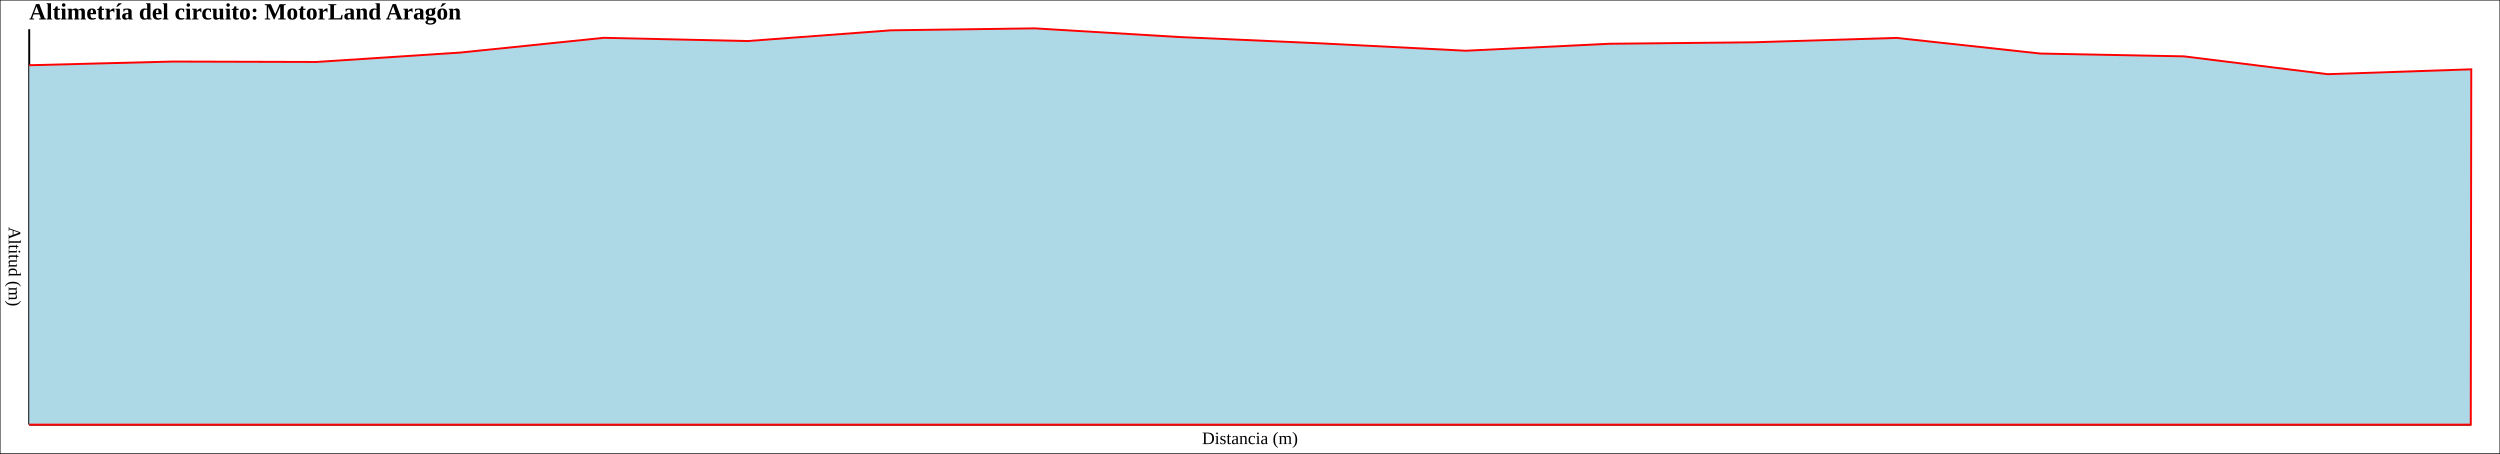
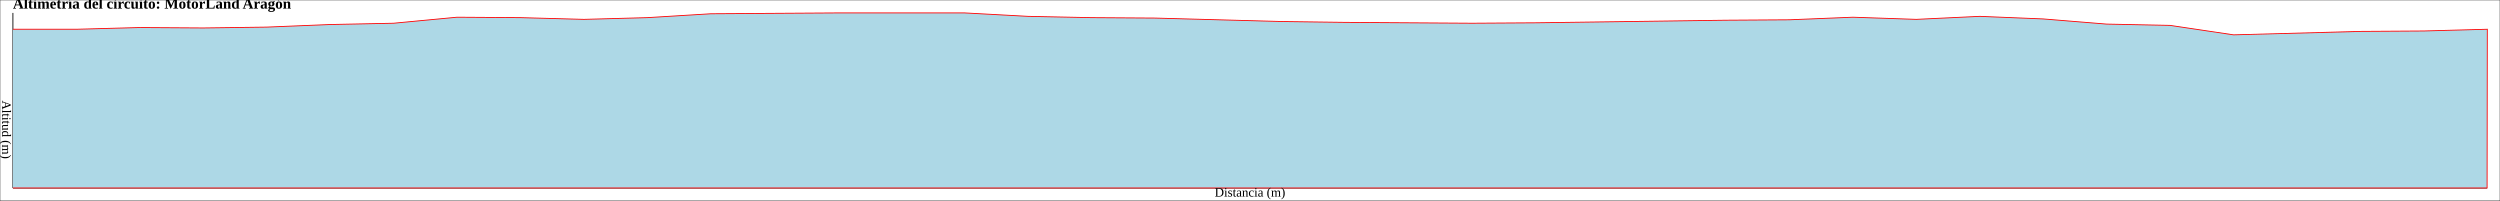
- <svg xmlns="http://www.w3.org/2000/svg" version="1.1" width="2567" height="466">
-   <rect x="0" y="0" width="2567" height="466" fill="white" stroke="black" stroke-width="1" />
-   <line x1="30" y1="30" x2="30" y2="436" stroke="black" stroke-width="2" />
-   <line x1="30" y1="436" x2="2537" y2="436" stroke="black" stroke-width="2" />
-   <polyline points="30.0,66.97 177.5,63.2 325.0,63.62 472.5,53.98 620.0,38.82 767.5,42.15 915.0,31.12 1062.5,29.12 1210.0,37.97 1357.5,44.58 1505.0,52.09 1652.5,44.93 1800.0,43.44 1947.5,38.93 2095.0,54.97 2242.5,57.86 2390.0,76.17 2537.5,71.18 2537,436 30,436" stroke="red" stroke-width="2" fill="lightblue" />
-   <text x="30" y="20" fill="black" style="font-size:24px; font-weight:bold">Altimetría del circuito: MotorLand Aragón</text>
-   <text x="1283.5" y="456" fill="black" style="font-size:18px; text-anchor:middle">Distancia (m)</text>
-   <text x="15" y="233.0" fill="black" style="font-size:18px; writing-mode: tb; glyph-orientation-vertical: 0;">Altitud (m)</text>
+ <svg xmlns="http://www.w3.org/2000/svg" version="1.1" width="5812" height="467">
+   <rect x="0" y="0" width="5812" height="467" fill="white" stroke="black" stroke-width="1" />
+   <line x1="30" y1="30" x2="30" y2="437" stroke="black" stroke-width="2" />
+   <line x1="30" y1="437" x2="5782" y2="437" stroke="black" stroke-width="2" />
+   <polyline points="30.0,67.97 177.5,68.0 325.0,64.0 472.5,65.0 620.0,63.0 767.5,57.0 915.0,54.0 1062.5,40.0 1210.0,41.0 1357.5,45.0 1505.0,41.0 1652.5,32.0 1800.0,31.0 1947.5,30.0 2095.0,30.0 2242.5,30.0 2390.0,38.0 2537.5,41.0 2685.0,42.0 2832.5,46.0 2980.0,50.0 3127.5,52.0 3275.0,53.0 3422.5,54.0 3570.0,53.0 3717.5,51.0 3865.0,49.0 4012.5,47.0 4160.0,46.0 4307.5,40.0 4455.0,45.0 4602.5,38.0 4750.0,44.0 4897.5,56.0 5045.0,59.0 5192.5,81.0 5340.0,77.0 5487.5,73.0 5635.0,72.0 5782.5,68.0 5782,437 30,437" stroke="red" stroke-width="2" fill="lightblue" />
+   <text x="30" y="20" fill="black" style="font-size:35px; font-weight:bold">Altimetría del circuito: MotorLand Aragón</text>
+   <text x="2906.0" y="457" fill="black" style="font-size:30px; text-anchor:middle">Distancia (m)</text>
+   <text x="15" y="233.5" fill="black" style="font-size:30px; writing-mode: tb; glyph-orientation-vertical: 0;">Altitud (m)</text>
</svg>
